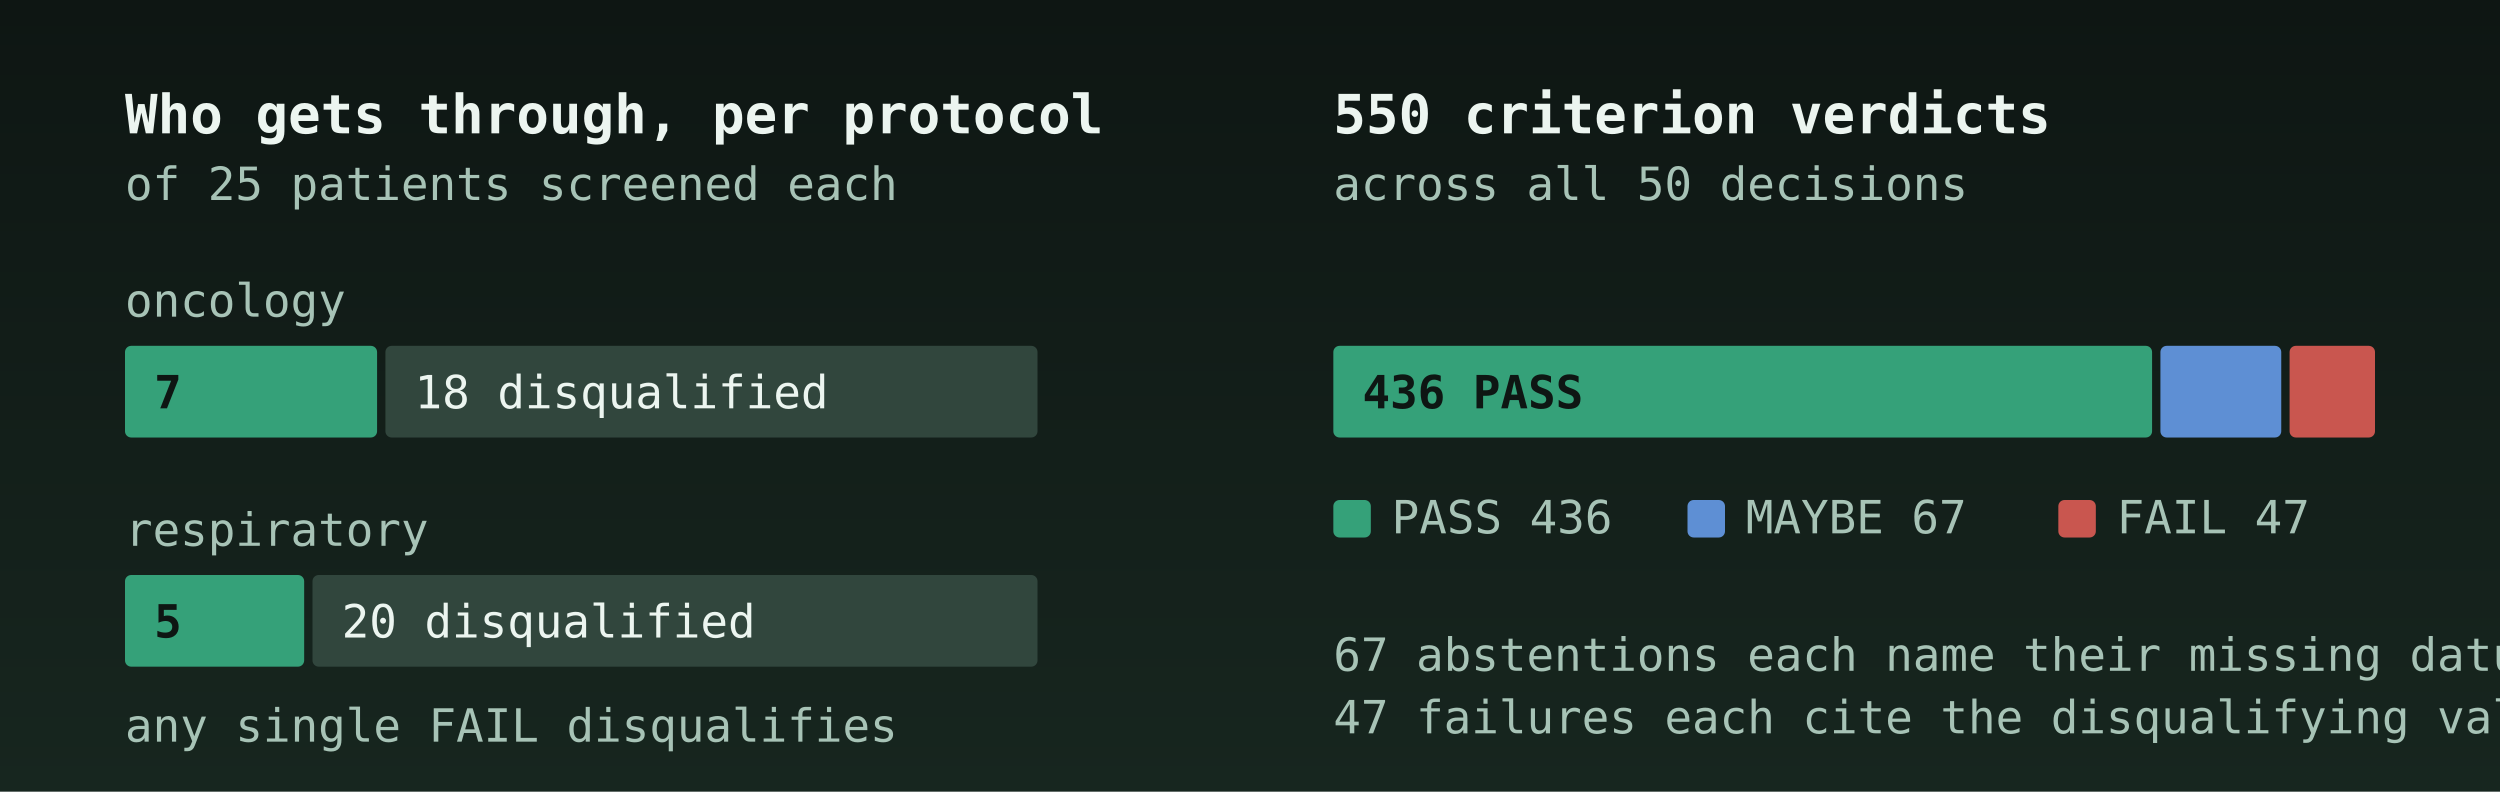
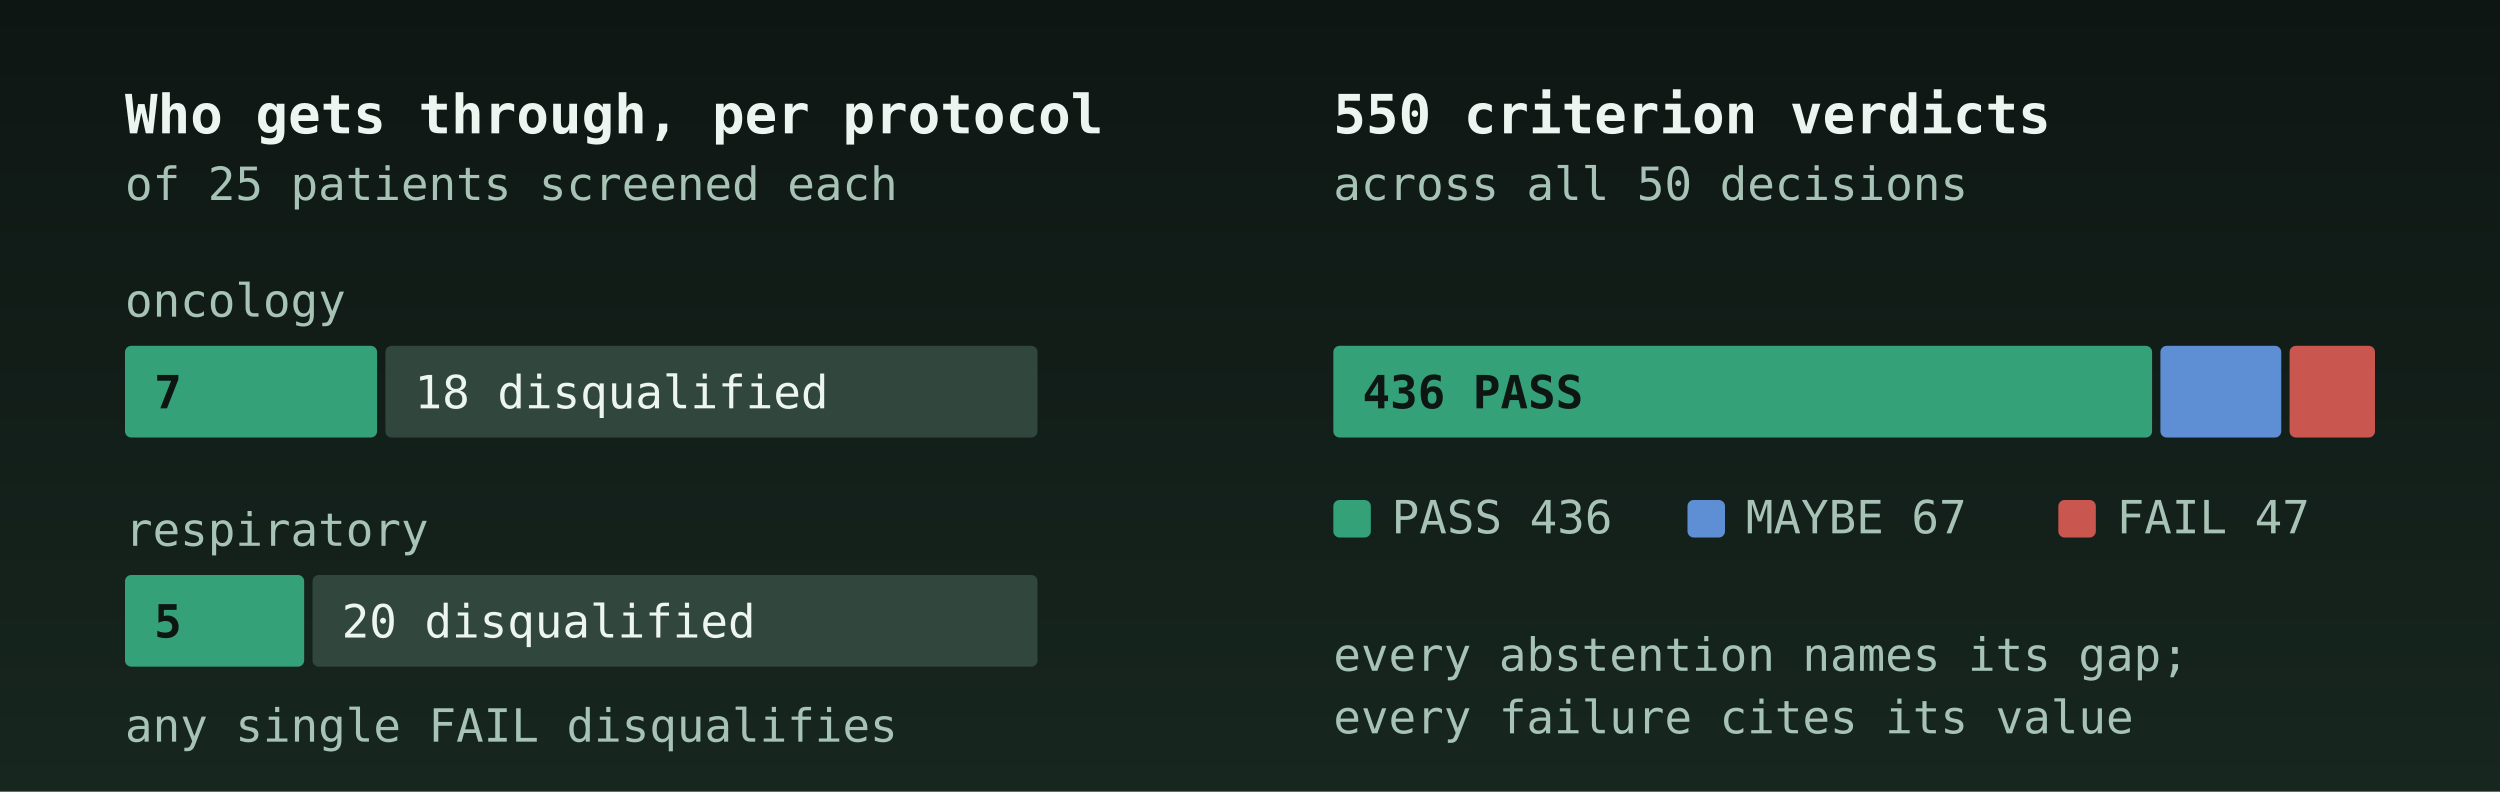
<svg xmlns="http://www.w3.org/2000/svg" viewBox="0 0 1200 380" role="img" aria-label="Screening outcomes from the 50 golden decisions: 7 of 25 patients eligible for the oncology protocol and 5 of 25 for the respiratory protocol, and the 550 criterion verdicts split into 436 PASS, 67 MAYBE, 47 FAIL">
  <defs>
    <linearGradient id="obg" x1="0" y1="0" x2="0" y2="1">
      <stop offset="0" stop-color="#0e1613" />
      <stop offset="1" stop-color="#17261f" />
    </linearGradient>
  </defs>
  <style>
    .h  { font-family: ui-monospace, SFMono-Regular, Menlo, monospace; fill: #ecf5f0; font-size: 26px; font-weight: 600; }
    .m  { font-family: ui-monospace, SFMono-Regular, Menlo, monospace; fill: #a7c3b6; font-size: 22px; }
    .v  { font-family: ui-monospace, SFMono-Regular, Menlo, monospace; fill: #ecf5f0; font-size: 22px; }
    .vd { font-family: ui-monospace, SFMono-Regular, Menlo, monospace; fill: #0e1613; font-size: 22px; font-weight: 600; }
  </style>
  <rect width="1200" height="380" fill="url(#obg)" />
  <text x="60" y="64" class="h">Who gets through, per protocol</text>
  <text x="60" y="96" class="m">of 25 patients screened each</text>
  <text x="60" y="152" class="m">oncology</text>
  <rect x="60" y="166" width="121" height="44" rx="3" fill="#35a179" />
  <rect x="185" y="166" width="313" height="44" rx="3" fill="#31463d" />
  <text x="74" y="196" class="vd">7</text>
  <text x="199" y="196" class="v">18 disqualified</text>
  <text x="60" y="262" class="m">respiratory</text>
  <rect x="60" y="276" width="86" height="44" rx="3" fill="#35a179" />
  <rect x="150" y="276" width="348" height="44" rx="3" fill="#31463d" />
  <text x="74" y="306" class="vd">5</text>
  <text x="164" y="306" class="v">20 disqualified</text>
  <text x="60" y="356" class="m">any single FAIL disqualifies</text>
  <text x="640" y="64" class="h">550 criterion verdicts</text>
  <text x="640" y="96" class="m">across all 50 decisions</text>
  <rect x="640" y="166" width="393" height="44" rx="3" fill="#35a179" />
  <rect x="1037" y="166" width="58" height="44" rx="3" fill="#5e8fd4" />
  <rect x="1099" y="166" width="41" height="44" rx="3" fill="#c9564f" />
  <text x="654" y="196" class="vd">436 PASS</text>
  <rect x="640" y="240" width="18" height="18" rx="3" fill="#35a179" />
  <text x="668" y="256" class="m">PASS 436</text>
  <rect x="810" y="240" width="18" height="18" rx="3" fill="#5e8fd4" />
  <text x="838" y="256" class="m">MAYBE 67</text>
  <rect x="988" y="240" width="18" height="18" rx="3" fill="#c9564f" />
  <text x="1016" y="256" class="m">FAIL 47</text>
-   <text x="640" y="322" class="m">67 abstentions each name their missing datum;</text>
-   <text x="640" y="352" class="m">47 failures each cite the disqualifying value</text>
+   <text x="640" y="322" class="m">every abstention names its gap;</text>
+   <text x="640" y="352" class="m">every failure cites its value</text>
</svg>
